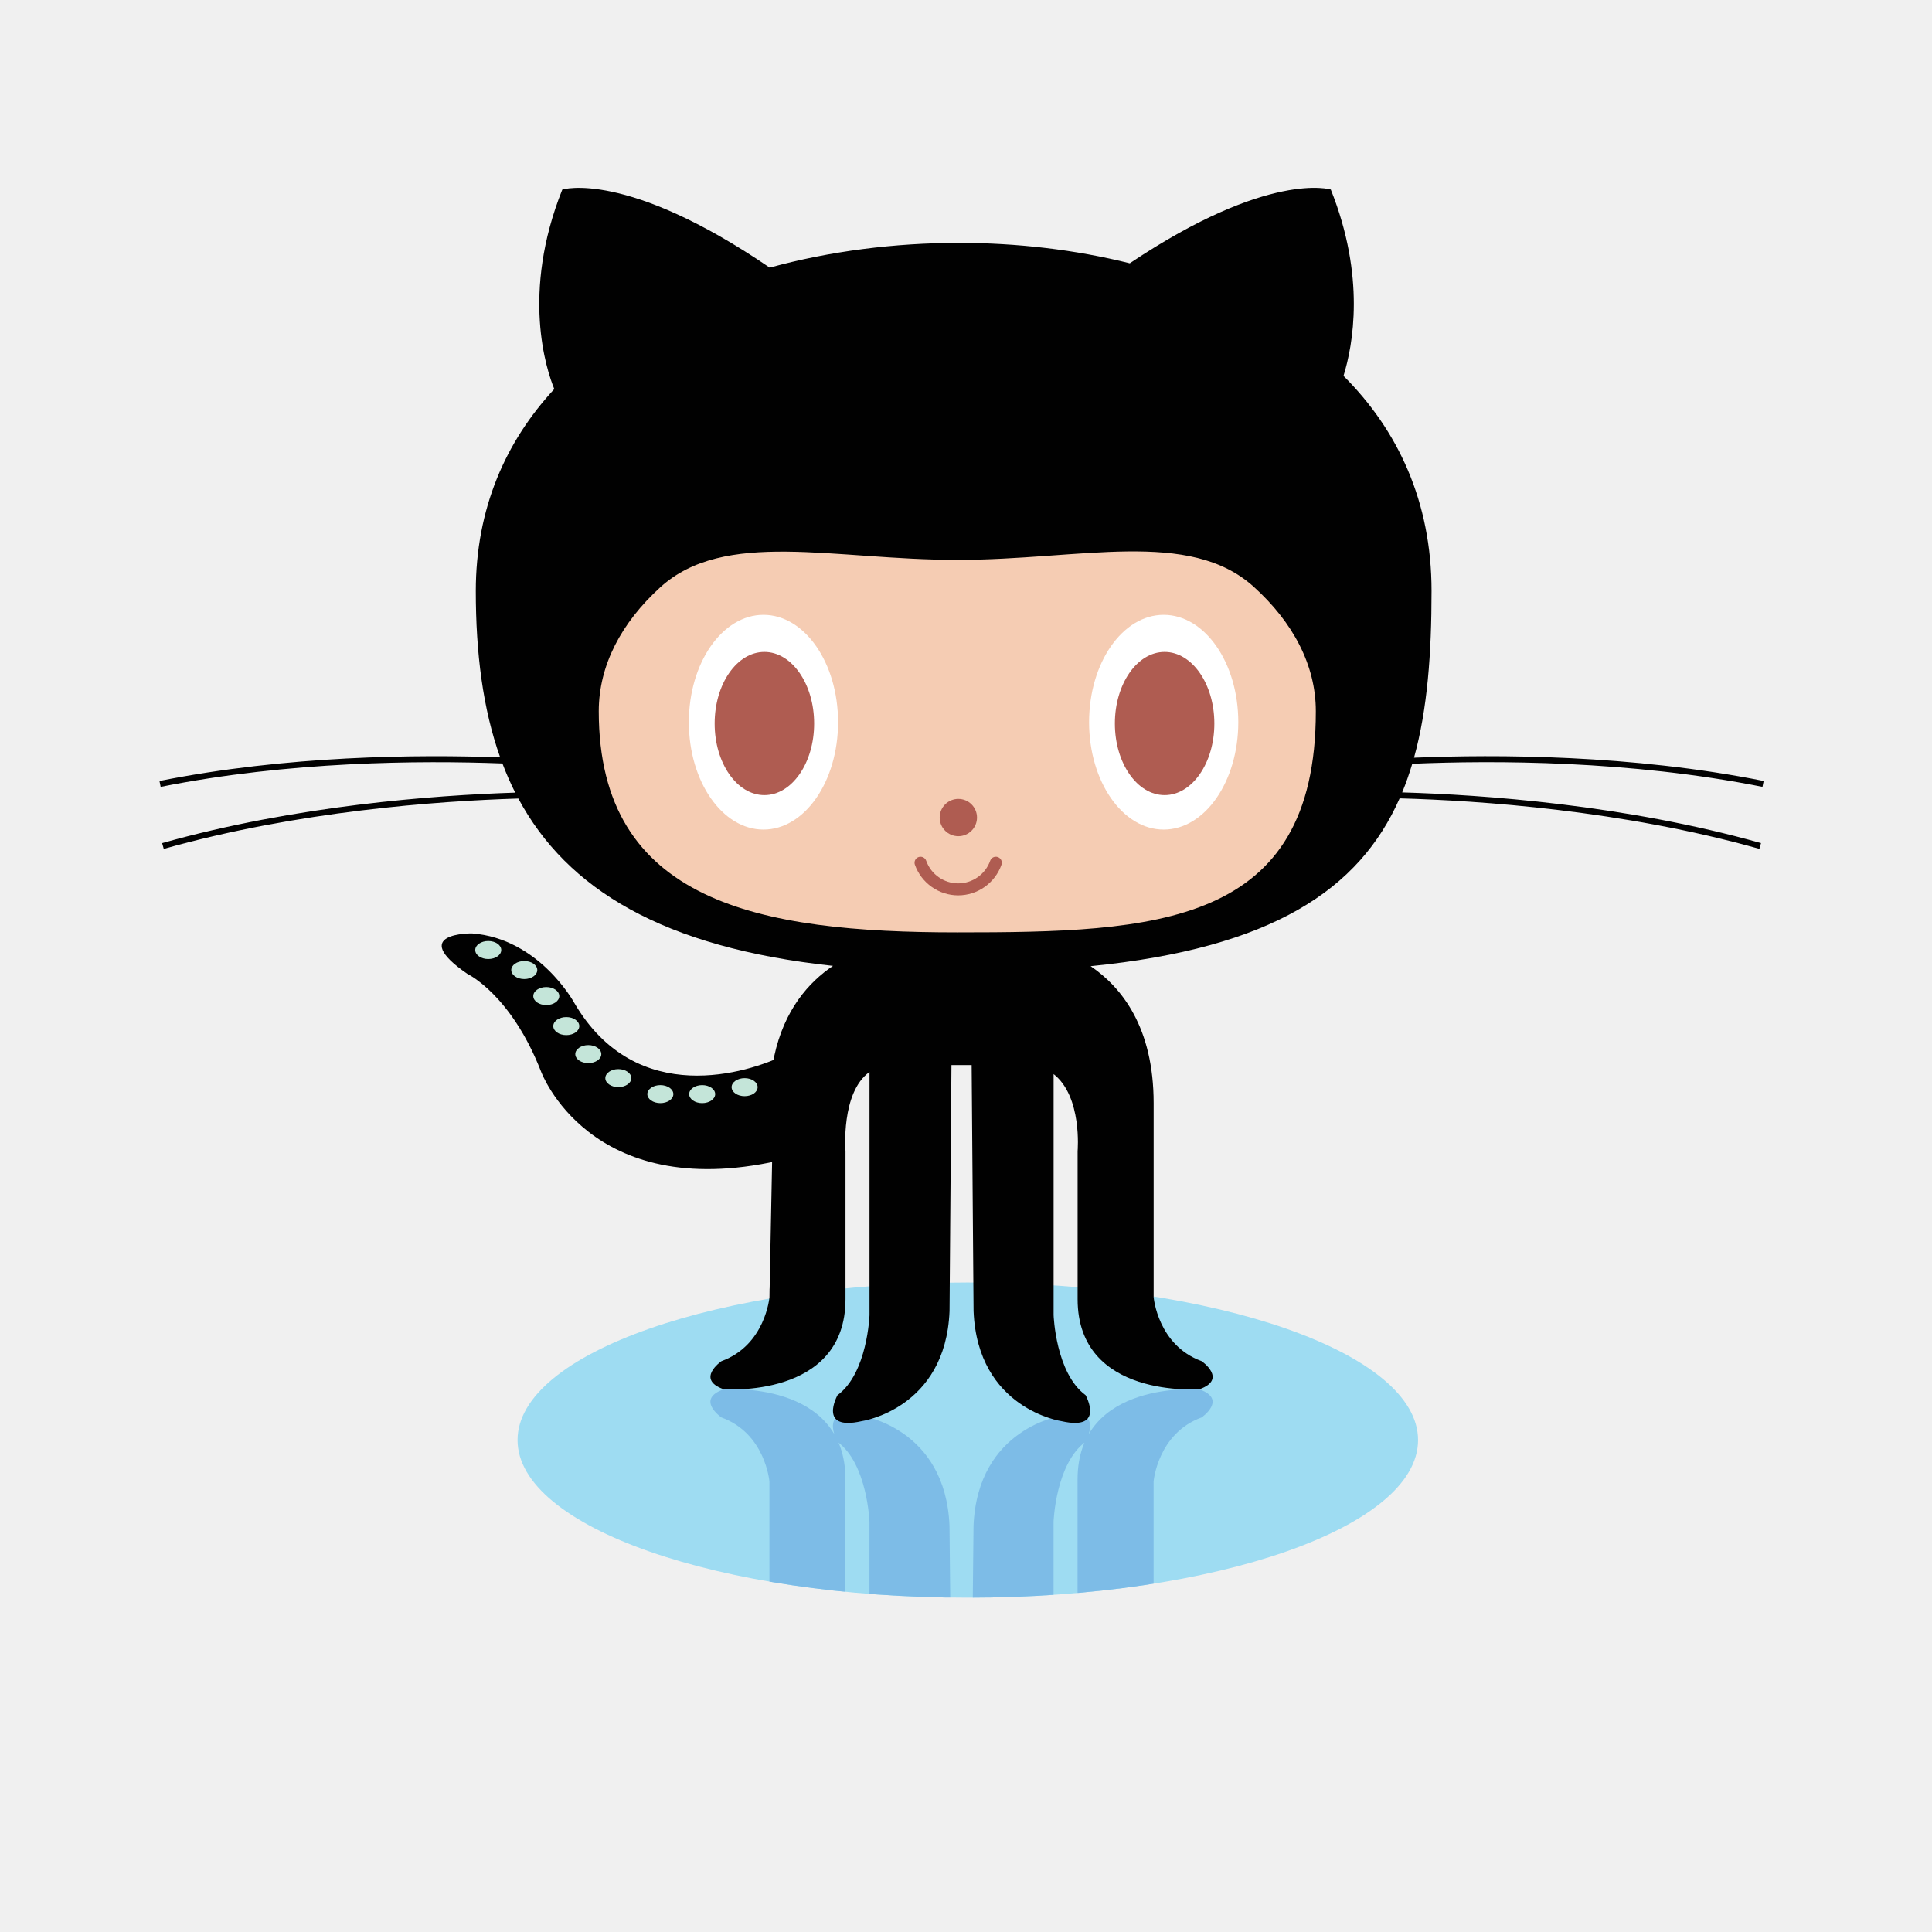
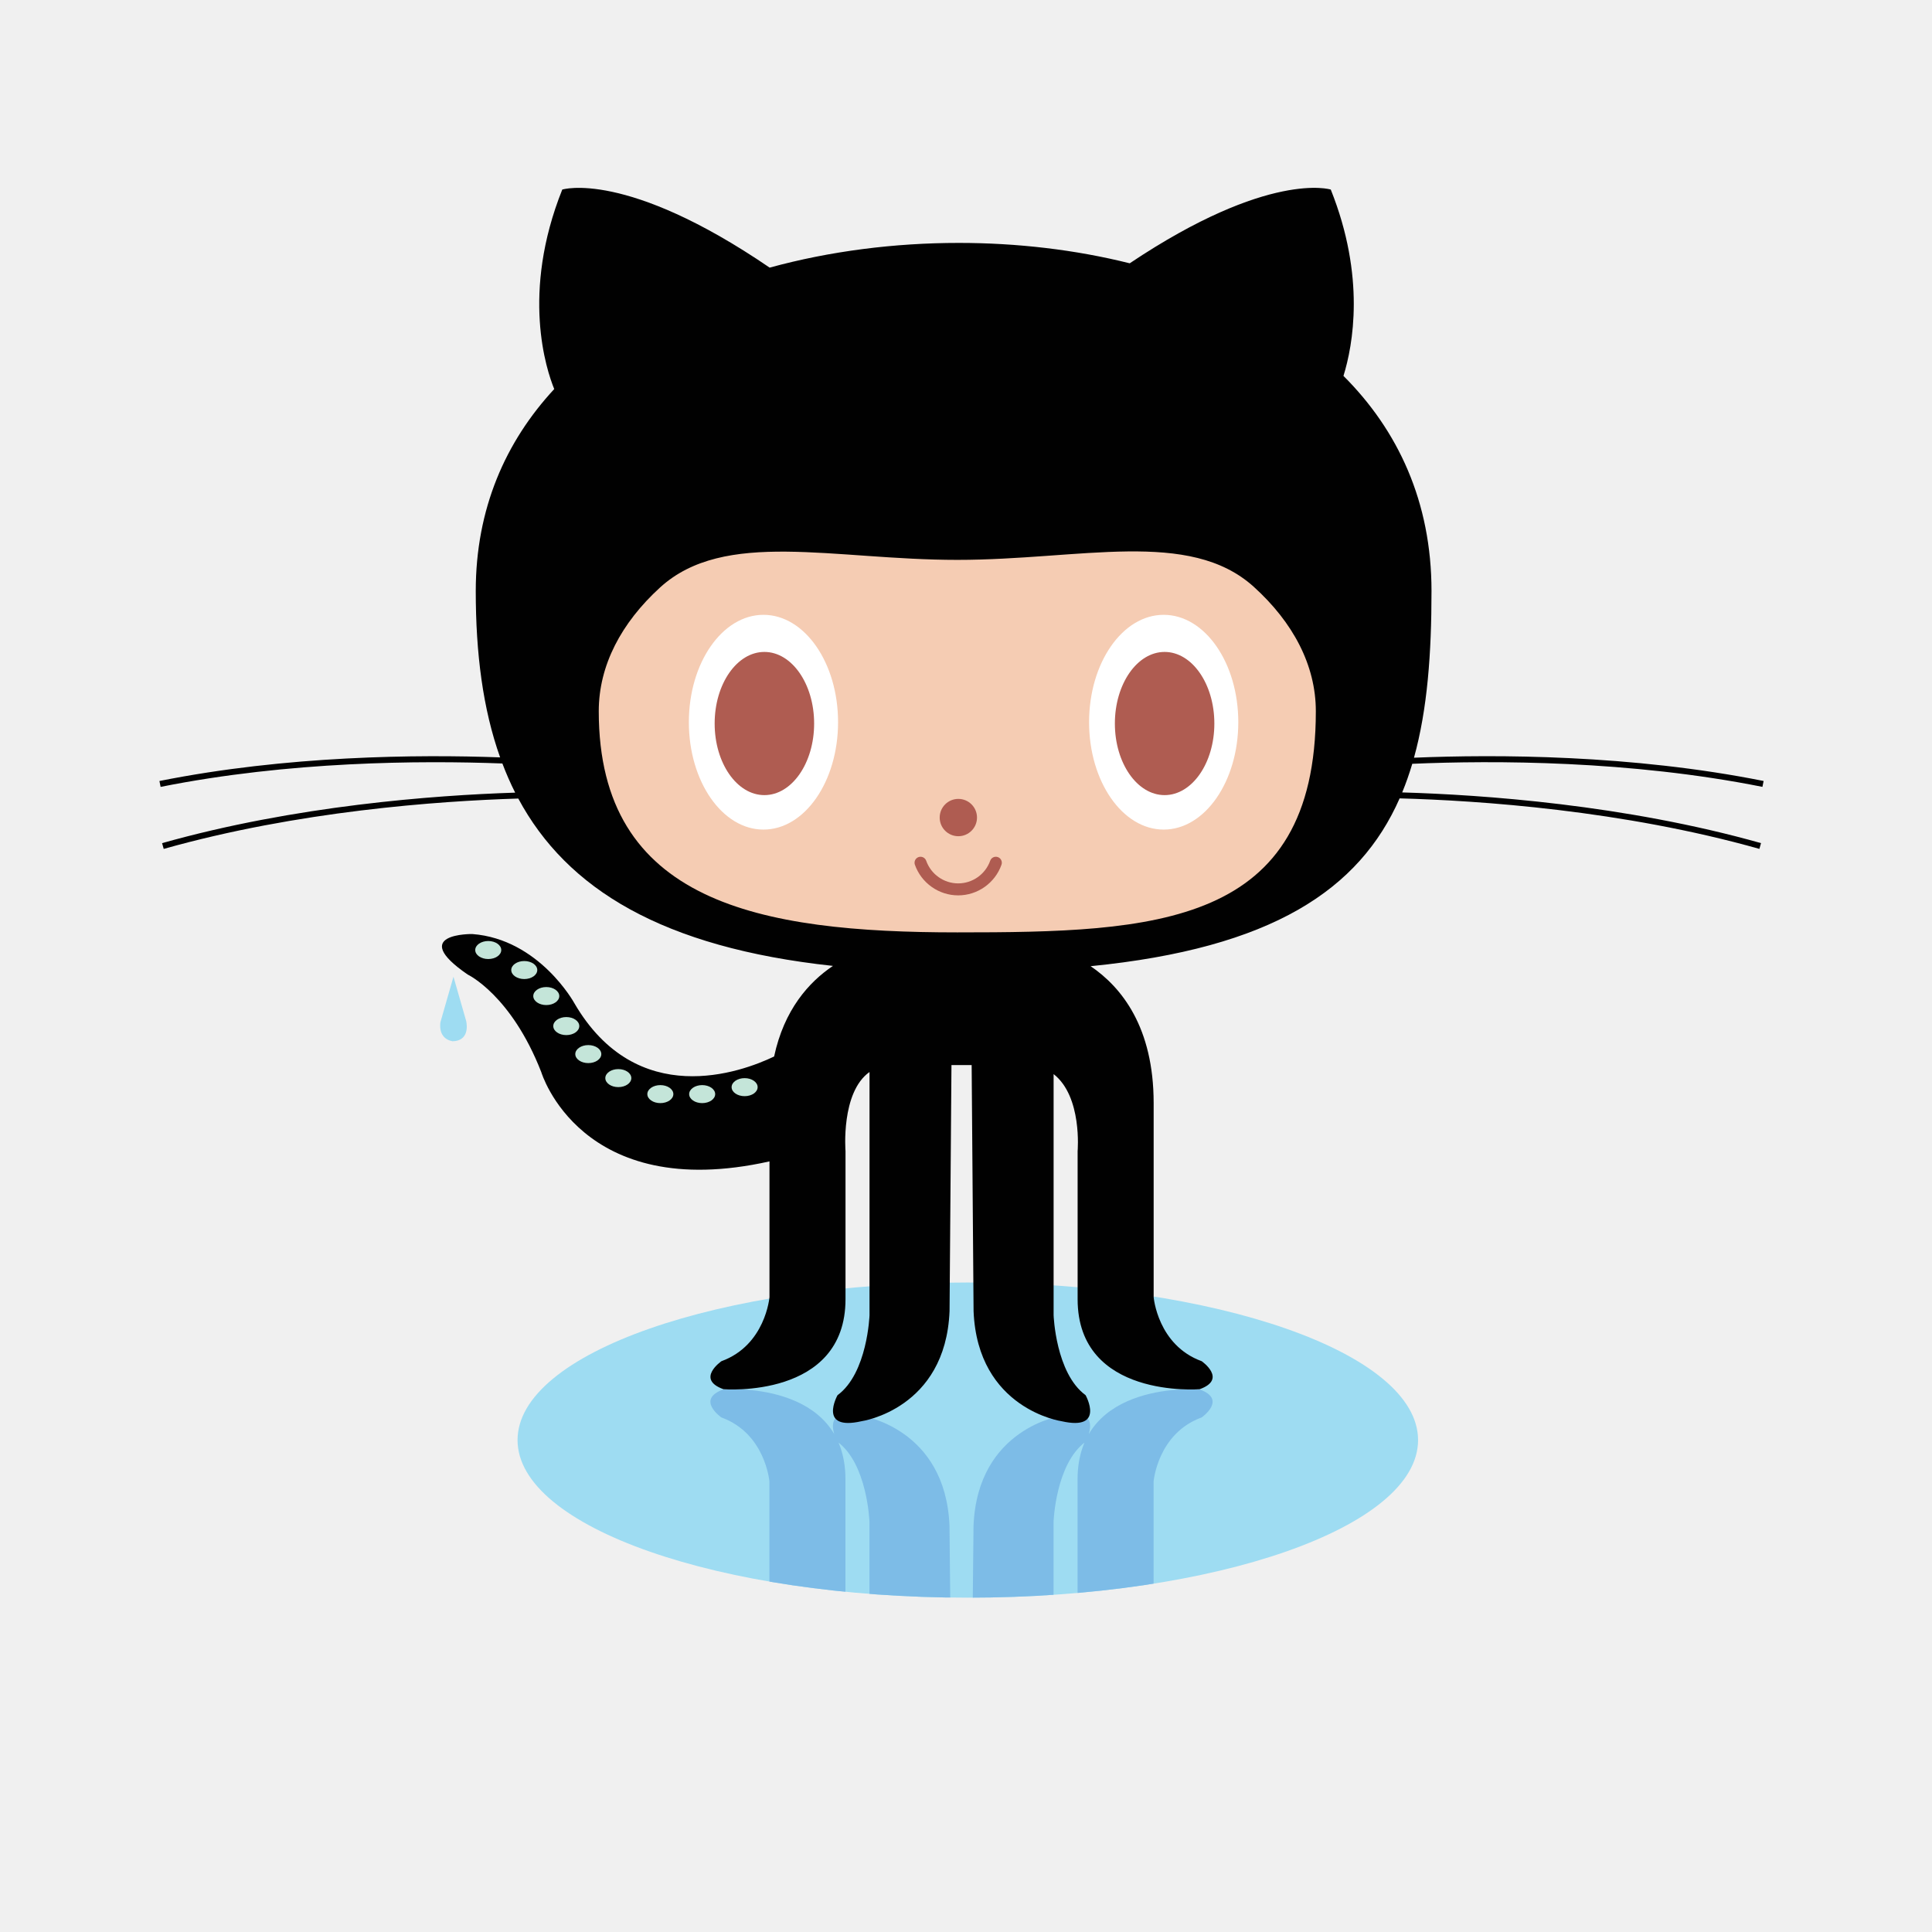
<svg xmlns="http://www.w3.org/2000/svg" xmlns:xlink="http://www.w3.org/1999/xlink" version="1.1" id="Layer_1" x="0px" y="0px" width="216px" height="216px" viewBox="0 0 216 216" enable-background="new 0 0 216 216" xml:space="preserve">
  <g>
    <path fill="#9EDCF2" d="M158.542,161.004c0,9.73-22.538,17.617-50.339,17.617c-27.803,0-50.34-7.887-50.34-17.617   s22.537-17.619,50.34-17.619C136.004,143.385,158.542,151.273,158.542,161.004L158.542,161.004z M158.542,161.004" />
    <g>
      <defs>
        <path id="SVGID_1_" d="M86.546,192.538c1.117,5.225,3.875,8.312,6.578,10.129l28.803-0.033c3.484-2.365,7.047-6.846,7.047-15.307     V165.63c0,0,0.447-5.369,5.369-7.158c0,0,2.906-2.014-0.225-3.131c0,0-13.645-1.123-13.645,10.064v16.553     c0,0,0.539,6.102-2.684,8.611v-20.429c0,0,0.223-6.486,3.578-8.947c0,0,2.236-4.025-2.684-2.908c0,0-9.395,1.342-9.842,12.303     l-0.215,20.989h-2.258l-0.213-20.989c-0.447-10.961-9.842-12.303-9.842-12.303c-4.922-1.117-2.684,2.908-2.684,2.908     c3.355,2.461,3.578,8.947,3.578,8.947v20.663c-3.225-2.281-2.684-8.846-2.684-8.846v-16.553     c0-11.188-13.645-10.064-13.645-10.064c-3.133,1.117-0.225,3.131-0.225,3.131c4.922,1.789,5.369,7.158,5.369,7.158v15.18     L86.546,192.538z" />
      </defs>
      <clipPath id="SVGID_2_">
        <use xlink:href="#SVGID_1_" overflow="visible" />
      </clipPath>
      <path clip-path="url(#SVGID_2_)" fill="#7DBCE7" d="M158.542,161.004c0,9.73-22.538,17.617-50.339,17.617    c-27.803,0-50.34-7.887-50.34-17.617s22.537-17.619,50.34-17.619C136.004,143.385,158.542,151.273,158.542,161.004    L158.542,161.004z M158.542,161.004" />
    </g>
-     <path fill="#010101" d="M86.027,145.023c0,0-0.447,5.369-5.369,7.158c0,0-2.908,2.014,0.225,3.131c0,0,13.645,1.119,13.645-10.064   v-16.553c0,0-0.54-6.564,2.684-8.846v27.188c0,0-0.223,6.486-3.578,8.947c0,0-2.237,4.025,2.684,2.908   c0,0,9.395-1.342,9.842-12.303l0.214-27.514h2.257l0.215,27.514c0.447,10.961,9.842,12.303,9.842,12.303   c4.92,1.117,2.684-2.908,2.684-2.908c-3.355-2.461-3.578-8.947-3.578-8.947v-26.953c3.223,2.51,2.684,8.611,2.684,8.611v16.553   c0,11.184,13.645,10.064,13.645,10.064c3.131-1.117,0.225-3.131,0.225-3.131c-4.922-1.789-5.369-7.158-5.369-7.158v-21.697   c0-8.461-3.562-12.941-7.047-15.307c20.311-2.014,30.057-8.572,34.548-18.762c8.896,0.244,24.906,1.328,40.221,5.648l0.182-0.645   c-15.227-4.295-31.131-5.406-40.117-5.668c0.426-1.029,0.797-2.1,1.127-3.201c9.105-0.389,24.328-0.385,39.154,2.58l0,0   l0.133-0.658c-14.768-2.953-29.922-2.982-39.09-2.602c1.506-5.426,1.959-11.67,1.959-18.633c0-9.986-3.752-17.975-9.843-24.054   c1.064-3.436,2.486-11.066-1.42-20.833c0,0-6.891-2.188-22.477,8.244c-6.105-1.526-12.604-2.279-19.112-2.279   c-7.16,0-14.395,0.912-21.143,2.763c-16.086-10.975-23.187-8.727-23.187-8.727c-4.636,11.59-1.77,20.171-0.898,22.303   c-5.448,5.879-8.774,13.384-8.774,22.585c0,6.946,0.792,13.178,2.724,18.594c-9.246-0.336-23.849-0.207-38.089,2.641l0.132,0.658   c14.325-2.865,29.019-2.965,38.209-2.617c0.426,1.121,0.899,2.209,1.431,3.26c-9.088,0.293-24.604,1.451-39.476,5.646l0.183,0.645   c14.988-4.227,30.641-5.355,39.641-5.631c5.43,10.121,16.135,16.658,35.18,18.711c-2.703,1.816-5.46,4.904-6.578,10.129    M197.042,87.973" />
+     <path fill="#9EDCF2" d="M50.699,109.199l-1.453,5.062c0,0-0.378,1.83,1.346,2.154c1.801-0.035,1.653-1.719,1.527-2.266   L50.699,109.199L50.699,109.199z M50.699,109.199" />
+     <path fill="#010101" d="M197.042,87.973l0.133-0.658c-14.768-2.953-29.922-2.982-39.09-2.602c1.506-5.426,1.959-11.67,1.959-18.633   c0-9.986-3.752-17.975-9.843-24.054c1.064-3.436,2.486-11.066-1.42-20.833c0,0-6.891-2.188-22.477,8.244   c-6.105-1.526-12.604-2.279-19.112-2.279c-7.16,0-14.395,0.912-21.143,2.763c-16.086-10.975-23.187-8.727-23.187-8.727   c-4.636,11.59-1.77,20.171-0.898,22.303c-5.448,5.879-8.774,13.384-8.774,22.585c0,6.946,0.792,13.178,2.724,18.594   c-9.246-0.336-23.849-0.207-38.089,2.641l0.132,0.658c14.325-2.865,29.019-2.965,38.209-2.617c0.426,1.121,0.899,2.209,1.431,3.26   c-9.088,0.293-24.604,1.451-39.476,5.646l0.183,0.645c14.988-4.227,30.641-5.355,39.641-5.631   c5.43,10.121,16.135,16.658,35.18,18.711c-2.703,1.816-5.46,4.904-6.578,10.129c-3.684,1.762-15.344,6.062-22.34-5.971   c0,0-3.916-7.16-11.411-7.721c0,0-7.271-0.111-0.503,4.531c0,0,4.866,2.293,8.223,10.908c0,0,4.379,14.695,25.512,9.98v15.18   c0,0-0.447,5.369-5.369,7.158c0,0-2.908,2.014,0.225,3.131c0,0,13.645,1.119,13.645-10.064v-16.553c0,0-0.54-6.564,2.684-8.846   v27.188c0,0-0.223,6.486-3.578,8.947c0,0-2.237,4.025,2.684,2.908c0,0,9.395-1.342,9.842-12.303l0.214-27.514h2.257l0.215,27.514   c0.447,10.961,9.842,12.303,9.842,12.303c4.92,1.117,2.684-2.908,2.684-2.908c-3.355-2.461-3.578-8.947-3.578-8.947v-26.953   c3.223,2.51,2.684,8.611,2.684,8.611v16.553c0,11.184,13.645,10.064,13.645,10.064c3.131-1.117,0.225-3.131,0.225-3.131   c-4.922-1.789-5.369-7.158-5.369-7.158v-21.697c0-8.461-3.562-12.941-7.047-15.307c20.311-2.014,30.057-8.572,34.548-18.762   c8.896,0.244,24.906,1.328,40.221,5.648l0.182-0.645c-15.227-4.295-31.131-5.406-40.117-5.668c0.426-1.029,0.797-2.1,1.127-3.201   C166.993,85.004,182.216,85.008,197.042,87.973L197.042,87.973z M197.042,87.973" />
    <path fill="#F5CCB3" d="M140.178,65.609c4.375,3.963,6.934,8.749,6.934,13.905c0,24.075-17.947,24.728-40.084,24.728   c-22.14,0-40.086-3.334-40.086-24.728c0-5.122,2.523-9.878,6.845-13.825c7.206-6.578,19.404-3.095,33.241-3.095   C120.809,62.595,132.961,59.076,140.178,65.609L140.178,65.609z M140.178,65.609" />
-     <g id="right-eye">
-       <path fill="#FFFFFF" d="M93.697,80.742c0,6.631-3.734,12.006-8.34,12.006c-4.606,0-8.342-5.375-8.342-12.006    s3.735-12.004,8.342-12.004C89.962,68.738,93.697,74.111,93.697,80.742L93.697,80.742z M93.697,80.742" />
-       <path fill="#AF5C51" d="M91.021,80.893c0,4.42-2.491,8.002-5.561,8.002c-3.072,0-5.561-3.582-5.561-8.002    c0-4.422,2.488-8.006,5.561-8.006C88.53,72.887,91.021,76.471,91.021,80.893L91.021,80.893z M91.021,80.893" />
-     </g>
-     <g id="left-eye">
-       <path fill="#FFFFFF" d="M138.443,80.742c0,6.631-3.734,12.006-8.342,12.006c-4.605,0-8.34-5.375-8.34-12.006    s3.734-12.004,8.34-12.004C134.709,68.738,138.443,74.111,138.443,80.742L138.443,80.742z M138.443,80.742" />
-       <path fill="#AF5C51" d="M135.766,80.893c0,4.42-2.49,8.002-5.561,8.002s-5.561-3.582-5.561-8.002c0-4.422,2.49-8.006,5.561-8.006    S135.766,76.471,135.766,80.893L135.766,80.893z M135.766,80.893" />
-     </g>
+     <path fill="#FFFFFF" d="M93.697,80.742c0,6.631-3.734,12.006-8.34,12.006c-4.606,0-8.342-5.375-8.342-12.006   s3.735-12.004,8.342-12.004C89.962,68.738,93.697,74.111,93.697,80.742L93.697,80.742z M93.697,80.742" />
+     <path fill="#AF5C51" d="M91.021,80.893c0,4.42-2.491,8.002-5.561,8.002c-3.072,0-5.561-3.582-5.561-8.002   c0-4.422,2.488-8.006,5.561-8.006C88.53,72.887,91.021,76.471,91.021,80.893L91.021,80.893z M91.021,80.893" />
+     <path fill="#FFFFFF" d="M138.443,80.742c0,6.631-3.734,12.006-8.342,12.006c-4.605,0-8.34-5.375-8.34-12.006   s3.734-12.004,8.34-12.004C134.709,68.738,138.443,74.111,138.443,80.742L138.443,80.742z M138.443,80.742" />
+     <path fill="#AF5C51" d="M135.766,80.893c0,4.42-2.49,8.002-5.561,8.002s-5.561-3.582-5.561-8.002c0-4.422,2.49-8.006,5.561-8.006   S135.766,76.471,135.766,80.893L135.766,80.893z M135.766,80.893" />
    <path fill="#AF5C51" d="M109.23,91.404c0,1.152-0.934,2.086-2.086,2.086c-1.152,0-2.086-0.934-2.086-2.086s0.934-2.086,2.086-2.086   C108.297,89.318,109.23,90.252,109.23,91.404L109.23,91.404z M109.23,91.404" />
    <path fill="#AF5C51" d="M102.285,96.678c-0.123-0.35,0.061-0.732,0.409-0.855s0.732,0.061,0.855,0.408   c0.536,1.516,1.974,2.533,3.577,2.533c1.604,0,3.042-1.018,3.579-2.533c0.123-0.35,0.506-0.531,0.855-0.408   s0.531,0.506,0.408,0.855c-0.725,2.049-2.672,3.426-4.842,3.426C104.957,100.104,103.011,98.727,102.285,96.678L102.285,96.678z    M102.285,96.678" />
-     <g id="arm">
-       <path fill="#010101" d="M87.519,118.049c-3.684,1.762-16.344,6.062-23.34-5.971c0,0-3.916-7.16-11.411-7.721    c0,0-7.271-0.111-0.503,4.531c0,0,4.866,2.293,8.223,10.908c0,0,5.379,14.695,26.512,9.98l-1,15.18" />
-       <path fill="#C4E5D9" d="M56.041,106.215c0,0.557-0.652,1.006-1.455,1.006s-1.454-0.449-1.454-1.006s0.651-1.008,1.454-1.008    S56.041,105.658,56.041,106.215L56.041,106.215z M56.041,106.215" />
-       <path fill="#C4E5D9" d="M60.068,108.451c0,0.557-0.652,1.008-1.455,1.008s-1.454-0.451-1.454-1.008    c0-0.555,0.651-1.006,1.454-1.006S60.068,107.896,60.068,108.451L60.068,108.451z M60.068,108.451" />
-       <path fill="#C4E5D9" d="M62.529,111.361c0,0.555-0.651,1.006-1.455,1.006c-0.803,0-1.453-0.451-1.453-1.006    c0-0.557,0.65-1.008,1.453-1.008C61.877,110.354,62.529,110.805,62.529,111.361L62.529,111.361z M62.529,111.361" />
-       <path fill="#C4E5D9" d="M64.765,114.717c0,0.557-0.65,1.008-1.453,1.008c-0.804,0-1.455-0.451-1.455-1.008    s0.651-1.008,1.455-1.008C64.115,113.709,64.765,114.16,64.765,114.717L64.765,114.717z M64.765,114.717" />
-       <path fill="#C4E5D9" d="M67.227,117.85c0,0.555-0.651,1.006-1.454,1.006s-1.455-0.451-1.455-1.006    c0-0.557,0.652-1.008,1.455-1.008S67.227,117.293,67.227,117.85L67.227,117.85z M67.227,117.85" />
-       <path fill="#C4E5D9" d="M70.583,120.533c0,0.557-0.651,1.008-1.455,1.008c-0.803,0-1.453-0.451-1.453-1.008    c0-0.555,0.65-1.006,1.453-1.006C69.932,119.527,70.583,119.979,70.583,120.533L70.583,120.533z M70.583,120.533" />
-       <path fill="#C4E5D9" d="M75.282,122.324c0,0.555-0.651,1.006-1.454,1.006c-0.804,0-1.455-0.451-1.455-1.006    c0-0.557,0.651-1.008,1.455-1.008C74.63,121.316,75.282,121.768,75.282,122.324L75.282,122.324z M75.282,122.324" />
-       <path fill="#C4E5D9" d="M79.958,122.324c0,0.555-0.651,1.006-1.454,1.006c-0.804,0-1.455-0.451-1.455-1.006    c0-0.557,0.651-1.008,1.455-1.008C79.306,121.316,79.958,121.768,79.958,122.324L79.958,122.324z M79.958,122.324" />
-       <path fill="#C4E5D9" d="M84.704,121.545c0,0.557-0.651,1.008-1.454,1.008c-0.804,0-1.455-0.451-1.455-1.008    s0.651-1.008,1.455-1.008C84.052,120.537,84.704,120.988,84.704,121.545L84.704,121.545z M84.704,121.545" />
-     </g>
+     <path fill="#C4E5D9" d="M56.041,106.215c0,0.557-0.652,1.006-1.455,1.006s-1.454-0.449-1.454-1.006s0.651-1.008,1.454-1.008   S56.041,105.658,56.041,106.215L56.041,106.215z M56.041,106.215" />
+     <path fill="#C4E5D9" d="M60.068,108.451c0,0.557-0.652,1.008-1.455,1.008s-1.454-0.451-1.454-1.008   c0-0.555,0.651-1.006,1.454-1.006S60.068,107.896,60.068,108.451L60.068,108.451z M60.068,108.451" />
+     <path fill="#C4E5D9" d="M62.529,111.361c0,0.555-0.651,1.006-1.455,1.006c-0.803,0-1.453-0.451-1.453-1.006   c0-0.557,0.65-1.008,1.453-1.008C61.877,110.354,62.529,110.805,62.529,111.361L62.529,111.361z M62.529,111.361" />
+     <path fill="#C4E5D9" d="M64.765,114.717c0,0.557-0.65,1.008-1.453,1.008c-0.804,0-1.455-0.451-1.455-1.008s0.651-1.008,1.455-1.008   C64.115,113.709,64.765,114.16,64.765,114.717L64.765,114.717z M64.765,114.717" />
+     <path fill="#C4E5D9" d="M67.227,117.85c0,0.555-0.651,1.006-1.454,1.006s-1.455-0.451-1.455-1.006c0-0.557,0.652-1.008,1.455-1.008   S67.227,117.293,67.227,117.85L67.227,117.85z M67.227,117.85" />
+     <path fill="#C4E5D9" d="M70.583,120.533c0,0.557-0.651,1.008-1.455,1.008c-0.803,0-1.453-0.451-1.453-1.008   c0-0.555,0.65-1.006,1.453-1.006C69.932,119.527,70.583,119.979,70.583,120.533L70.583,120.533z M70.583,120.533" />
+     <path fill="#C4E5D9" d="M75.282,122.324c0,0.555-0.651,1.006-1.454,1.006c-0.804,0-1.455-0.451-1.455-1.006   c0-0.557,0.651-1.008,1.455-1.008C74.63,121.316,75.282,121.768,75.282,122.324L75.282,122.324z M75.282,122.324" />
+     <path fill="#C4E5D9" d="M79.958,122.324c0,0.555-0.651,1.006-1.454,1.006c-0.804,0-1.455-0.451-1.455-1.006   c0-0.557,0.651-1.008,1.455-1.008C79.306,121.316,79.958,121.768,79.958,122.324L79.958,122.324z M79.958,122.324" />
+     <path fill="#C4E5D9" d="M84.704,121.545c0,0.557-0.651,1.008-1.454,1.008c-0.804,0-1.455-0.451-1.455-1.008   s0.651-1.008,1.455-1.008C84.052,120.537,84.704,120.988,84.704,121.545L84.704,121.545z M84.704,121.545" />
  </g>
</svg>
